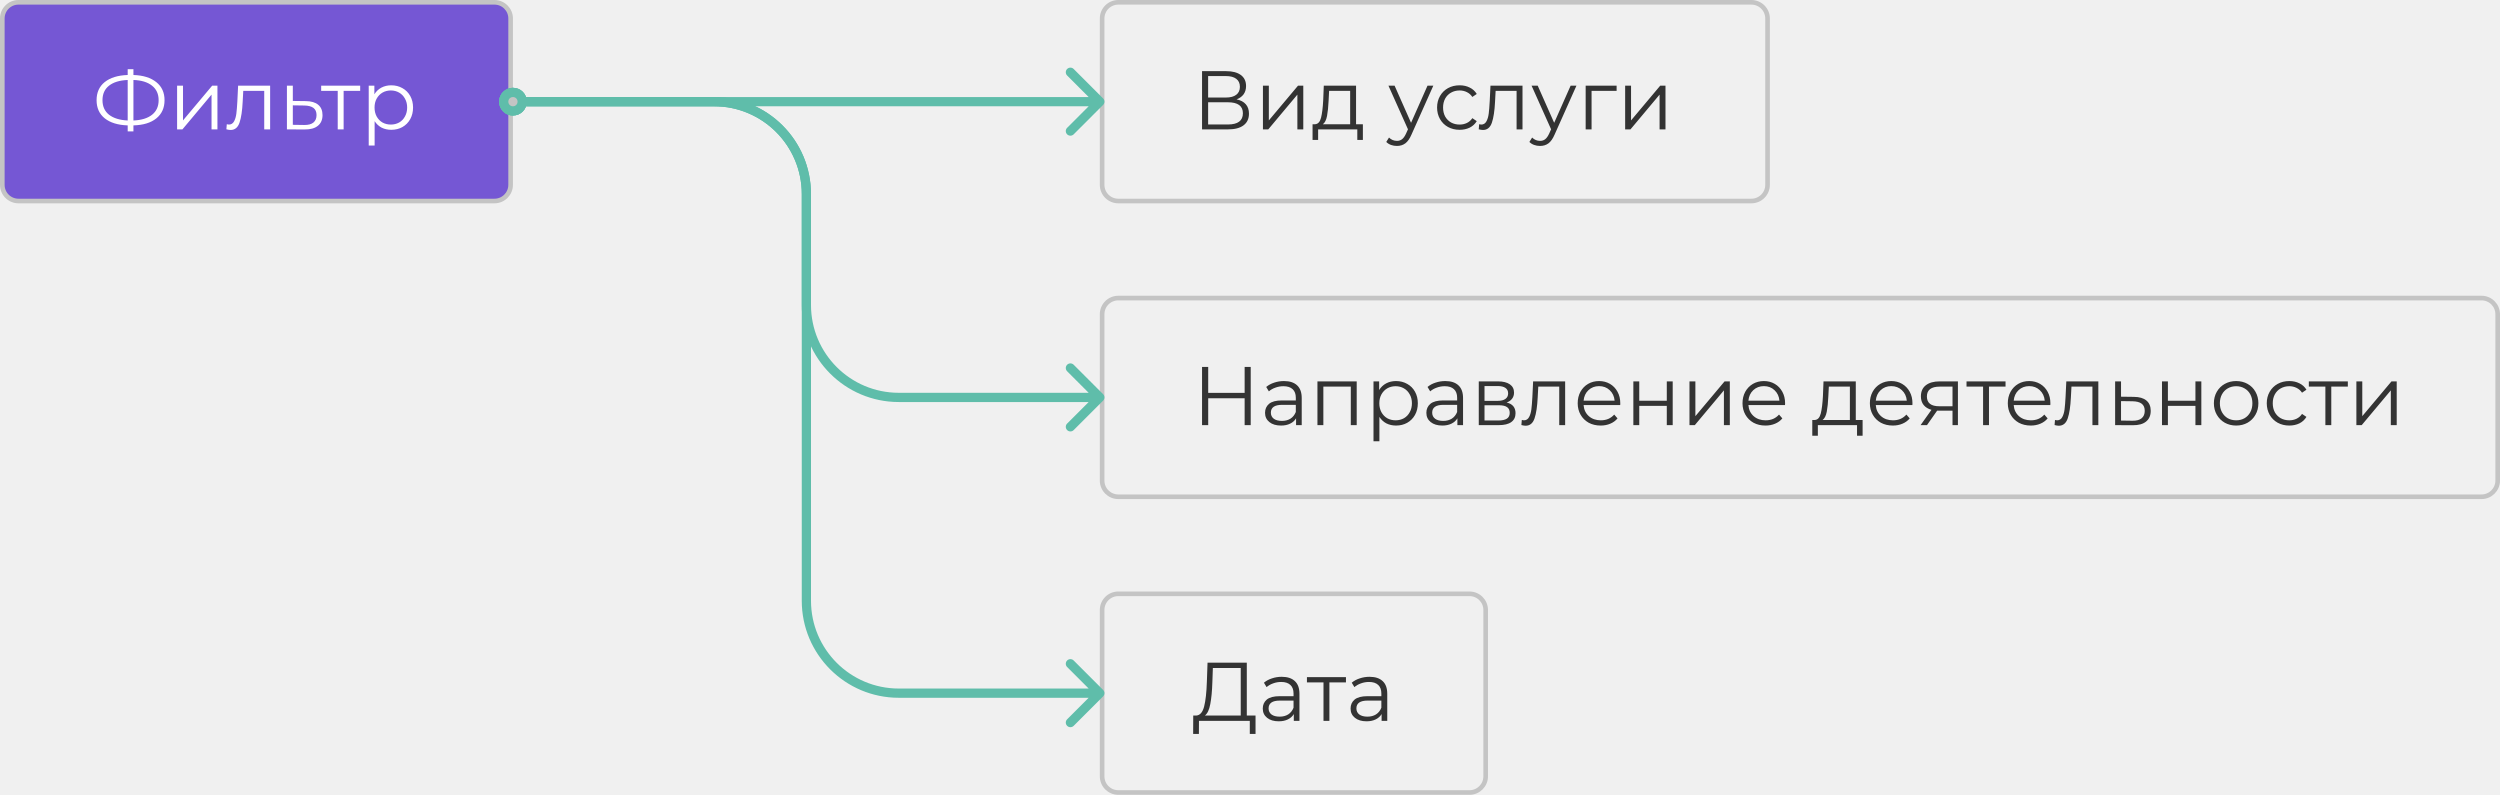
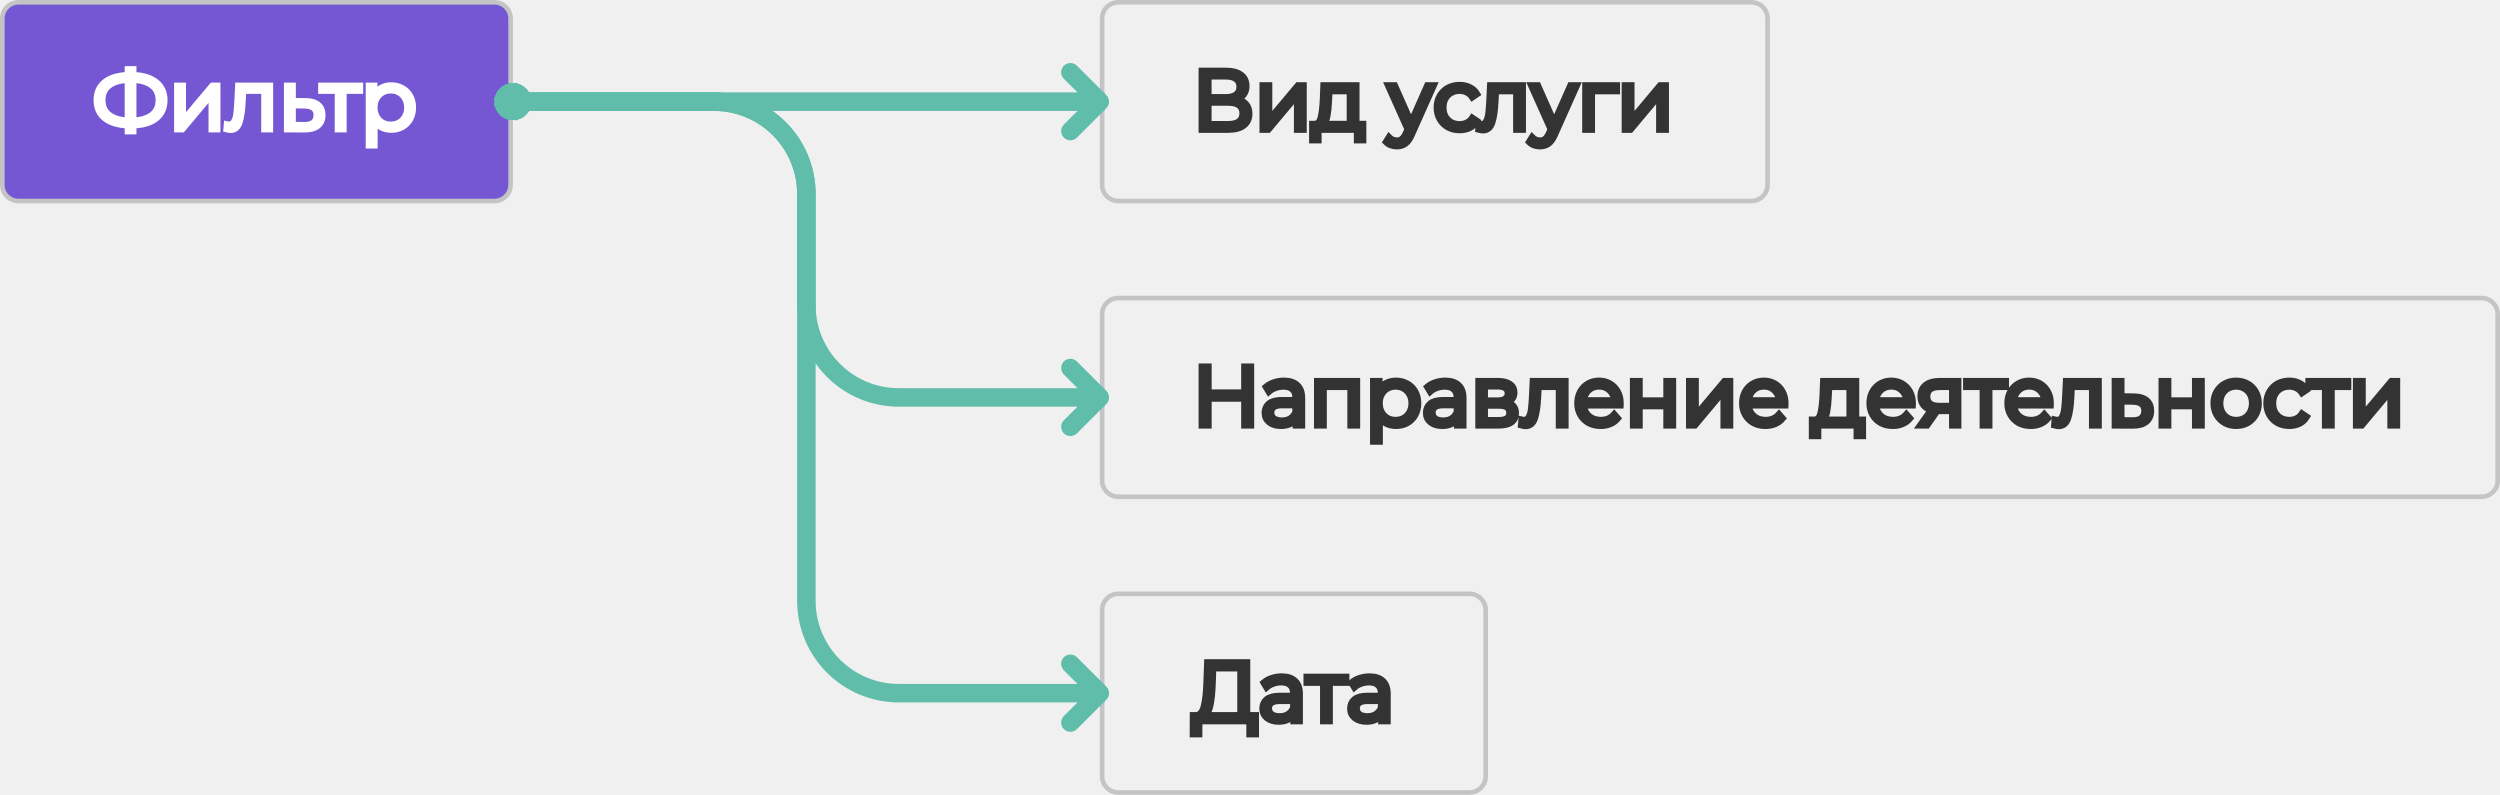
<svg xmlns="http://www.w3.org/2000/svg" width="541" height="172" viewBox="0 0 541 172" fill="none">
  <rect x="0.5" y="0.5" width="110" height="43" rx="3.5" fill="#7557D4" />
-   <path d="M35.606 21.682C35.606 23.35 35.012 24.664 33.824 25.624C32.648 26.572 30.998 27.076 28.874 27.136V28.432H27.632V27.136C25.508 27.064 23.852 26.554 22.664 25.606C21.488 24.658 20.9 23.35 20.9 21.682C20.9 20.014 21.488 18.706 22.664 17.758C23.852 16.81 25.508 16.3 27.632 16.228V14.968H28.874V16.228C30.986 16.3 32.636 16.816 33.824 17.776C35.012 18.724 35.606 20.026 35.606 21.682ZM28.874 26.074C30.614 26.002 31.958 25.588 32.906 24.832C33.854 24.076 34.328 23.026 34.328 21.682C34.328 20.338 33.848 19.288 32.888 18.532C31.94 17.776 30.602 17.368 28.874 17.308V26.074ZM22.178 21.682C22.178 23.026 22.652 24.076 23.6 24.832C24.56 25.576 25.904 25.99 27.632 26.074V17.308C25.88 17.38 24.53 17.794 23.582 18.55C22.646 19.294 22.178 20.338 22.178 21.682ZM38.324 18.532H39.602V26.056L45.92 18.532H47.054V28H45.776V20.476L39.476 28H38.324V18.532ZM58.456 18.532V28H57.178V19.666H52.642L52.516 22.006C52.42 23.974 52.192 25.486 51.832 26.542C51.472 27.598 50.83 28.126 49.906 28.126C49.654 28.126 49.348 28.078 48.988 27.982L49.078 26.884C49.294 26.932 49.444 26.956 49.528 26.956C50.02 26.956 50.392 26.728 50.644 26.272C50.896 25.816 51.064 25.252 51.148 24.58C51.232 23.908 51.304 23.02 51.364 21.916L51.526 18.532H58.456ZM66.157 21.88C67.346 21.892 68.246 22.156 68.858 22.672C69.481 23.188 69.793 23.932 69.793 24.904C69.793 25.912 69.457 26.686 68.785 27.226C68.126 27.766 67.165 28.03 65.906 28.018L62.09 28V18.532H63.367V21.844L66.157 21.88ZM65.834 27.046C66.71 27.058 67.37 26.884 67.814 26.524C68.269 26.152 68.498 25.612 68.498 24.904C68.498 24.208 68.275 23.692 67.832 23.356C67.388 23.02 66.722 22.846 65.834 22.834L63.367 22.798V27.01L65.834 27.046ZM77.943 19.666H74.361V28H73.083V19.666H69.501V18.532H77.943V19.666ZM84.669 18.46C85.557 18.46 86.361 18.664 87.081 19.072C87.801 19.468 88.365 20.032 88.773 20.764C89.181 21.496 89.385 22.33 89.385 23.266C89.385 24.214 89.181 25.054 88.773 25.786C88.365 26.518 87.801 27.088 87.081 27.496C86.373 27.892 85.569 28.09 84.669 28.09C83.901 28.09 83.205 27.934 82.581 27.622C81.969 27.298 81.465 26.83 81.069 26.218V31.492H79.791V18.532H81.015V20.404C81.399 19.78 81.903 19.3 82.527 18.964C83.163 18.628 83.877 18.46 84.669 18.46ZM84.579 26.956C85.239 26.956 85.839 26.806 86.379 26.506C86.919 26.194 87.339 25.756 87.639 25.192C87.951 24.628 88.107 23.986 88.107 23.266C88.107 22.546 87.951 21.91 87.639 21.358C87.339 20.794 86.919 20.356 86.379 20.044C85.839 19.732 85.239 19.576 84.579 19.576C83.907 19.576 83.301 19.732 82.761 20.044C82.233 20.356 81.813 20.794 81.501 21.358C81.201 21.91 81.051 22.546 81.051 23.266C81.051 23.986 81.201 24.628 81.501 25.192C81.813 25.756 82.233 26.194 82.761 26.506C83.301 26.806 83.907 26.956 84.579 26.956Z" fill="white" />
+   <g style="fill:none; stroke: #FFFFFF; stroke-width: 1.3px ">
+     <path d="M35.606 21.682C35.606 23.35 35.012 24.664 33.824 25.624C32.648 26.572 30.998 27.076 28.874 27.136V28.432H27.632V27.136C25.508 27.064 23.852 26.554 22.664 25.606C21.488 24.658 20.9 23.35 20.9 21.682C20.9 20.014 21.488 18.706 22.664 17.758C23.852 16.81 25.508 16.3 27.632 16.228V14.968H28.874V16.228C30.986 16.3 32.636 16.816 33.824 17.776C35.012 18.724 35.606 20.026 35.606 21.682ZM28.874 26.074C30.614 26.002 31.958 25.588 32.906 24.832C33.854 24.076 34.328 23.026 34.328 21.682C34.328 20.338 33.848 19.288 32.888 18.532C31.94 17.776 30.602 17.368 28.874 17.308V26.074ZM22.178 21.682C22.178 23.026 22.652 24.076 23.6 24.832C24.56 25.576 25.904 25.99 27.632 26.074V17.308C25.88 17.38 24.53 17.794 23.582 18.55C22.646 19.294 22.178 20.338 22.178 21.682ZM38.324 18.532H39.602V26.056L45.92 18.532H47.054V28H45.776V20.476L39.476 28H38.324V18.532ZM58.456 18.532V28H57.178V19.666H52.642L52.516 22.006C52.42 23.974 52.192 25.486 51.832 26.542C51.472 27.598 50.83 28.126 49.906 28.126C49.654 28.126 49.348 28.078 48.988 27.982L49.078 26.884C49.294 26.932 49.444 26.956 49.528 26.956C50.02 26.956 50.392 26.728 50.644 26.272C50.896 25.816 51.064 25.252 51.148 24.58C51.232 23.908 51.304 23.02 51.364 21.916L51.526 18.532H58.456ZM66.157 21.88C67.346 21.892 68.246 22.156 68.858 22.672C69.481 23.188 69.793 23.932 69.793 24.904C69.793 25.912 69.457 26.686 68.785 27.226C68.126 27.766 67.165 28.03 65.906 28.018L62.09 28V18.532H63.367V21.844L66.157 21.88ZM65.834 27.046C66.71 27.058 67.37 26.884 67.814 26.524C68.269 26.152 68.498 25.612 68.498 24.904C68.498 24.208 68.275 23.692 67.832 23.356C67.388 23.02 66.722 22.846 65.834 22.834L63.367 22.798V27.01L65.834 27.046ZM77.943 19.666H74.361V28H73.083V19.666H69.501V18.532H77.943V19.666ZM84.669 18.46C85.557 18.46 86.361 18.664 87.081 19.072C87.801 19.468 88.365 20.032 88.773 20.764C89.181 21.496 89.385 22.33 89.385 23.266C89.385 24.214 89.181 25.054 88.773 25.786C88.365 26.518 87.801 27.088 87.081 27.496C86.373 27.892 85.569 28.09 84.669 28.09C83.901 28.09 83.205 27.934 82.581 27.622C81.969 27.298 81.465 26.83 81.069 26.218V31.492H79.791V18.532H81.015V20.404C81.399 19.78 81.903 19.3 82.527 18.964C83.163 18.628 83.877 18.46 84.669 18.46ZM84.579 26.956C85.239 26.956 85.839 26.806 86.379 26.506C86.919 26.194 87.339 25.756 87.639 25.192C87.951 24.628 88.107 23.986 88.107 23.266C88.107 22.546 87.951 21.91 87.639 21.358C87.339 20.794 86.919 20.356 86.379 20.044C85.839 19.732 85.239 19.576 84.579 19.576C83.907 19.576 83.301 19.732 82.761 20.044C82.233 20.356 81.813 20.794 81.501 21.358C81.201 21.91 81.051 22.546 81.051 23.266C81.051 23.986 81.201 24.628 81.501 25.192C81.813 25.756 82.233 26.194 82.761 26.506C83.301 26.806 83.907 26.956 84.579 26.956Z" />
+   </g>
  <rect x="0.5" y="0.5" width="110" height="43" rx="3.5" stroke="#C4C4C4" />
-   <path d="M267.594 21.502C268.47 21.682 269.136 22.036 269.592 22.564C270.048 23.08 270.276 23.758 270.276 24.598C270.276 25.69 269.886 26.53 269.106 27.118C268.338 27.706 267.204 28 265.704 28H260.124V15.4H265.362C266.706 15.4 267.756 15.676 268.512 16.228C269.268 16.78 269.646 17.578 269.646 18.622C269.646 19.33 269.466 19.93 269.106 20.422C268.746 20.902 268.242 21.262 267.594 21.502ZM261.438 21.106H265.29C266.262 21.106 267.006 20.908 267.522 20.512C268.05 20.116 268.314 19.54 268.314 18.784C268.314 18.028 268.05 17.452 267.522 17.056C267.006 16.66 266.262 16.462 265.29 16.462H261.438V21.106ZM265.704 26.938C267.876 26.938 268.962 26.128 268.962 24.508C268.962 22.924 267.876 22.132 265.704 22.132H261.438V26.938H265.704ZM273.3 18.532H274.578V26.056L280.896 18.532H282.03V28H280.752V20.476L274.452 28H273.3V18.532ZM294.927 26.884V30.286H293.721V28H285.243V30.286H284.037V26.884H284.577C285.213 26.848 285.645 26.38 285.873 25.48C286.101 24.58 286.257 23.32 286.341 21.7L286.467 18.532H293.451V26.884H294.927ZM287.511 21.772C287.451 23.116 287.337 24.226 287.169 25.102C287.001 25.966 286.701 26.56 286.269 26.884H292.173V19.666H287.619L287.511 21.772ZM310.175 18.532L305.441 29.134C305.057 30.022 304.613 30.652 304.109 31.024C303.605 31.396 302.999 31.582 302.291 31.582C301.835 31.582 301.409 31.51 301.013 31.366C300.617 31.222 300.275 31.006 299.987 30.718L300.581 29.764C301.061 30.244 301.637 30.484 302.309 30.484C302.741 30.484 303.107 30.364 303.407 30.124C303.719 29.884 304.007 29.476 304.271 28.9L304.685 27.982L300.455 18.532H301.787L305.351 26.578L308.915 18.532H310.175ZM315.862 28.09C314.926 28.09 314.086 27.886 313.342 27.478C312.61 27.07 312.034 26.5 311.614 25.768C311.194 25.024 310.984 24.19 310.984 23.266C310.984 22.342 311.194 21.514 311.614 20.782C312.034 20.05 312.61 19.48 313.342 19.072C314.086 18.664 314.926 18.46 315.862 18.46C316.678 18.46 317.404 18.622 318.04 18.946C318.688 19.258 319.198 19.72 319.57 20.332L318.616 20.98C318.304 20.512 317.908 20.164 317.428 19.936C316.948 19.696 316.426 19.576 315.862 19.576C315.178 19.576 314.56 19.732 314.008 20.044C313.468 20.344 313.042 20.776 312.73 21.34C312.43 21.904 312.28 22.546 312.28 23.266C312.28 23.998 312.43 24.646 312.73 25.21C313.042 25.762 313.468 26.194 314.008 26.506C314.56 26.806 315.178 26.956 315.862 26.956C316.426 26.956 316.948 26.842 317.428 26.614C317.908 26.386 318.304 26.038 318.616 25.57L319.57 26.218C319.198 26.83 318.688 27.298 318.04 27.622C317.392 27.934 316.666 28.09 315.862 28.09ZM329.468 18.532V28H328.19V19.666H323.654L323.528 22.006C323.432 23.974 323.204 25.486 322.844 26.542C322.484 27.598 321.842 28.126 320.918 28.126C320.666 28.126 320.36 28.078 320 27.982L320.09 26.884C320.306 26.932 320.456 26.956 320.54 26.956C321.032 26.956 321.404 26.728 321.656 26.272C321.908 25.816 322.076 25.252 322.16 24.58C322.244 23.908 322.316 23.02 322.376 21.916L322.538 18.532H329.468ZM341.147 18.532L336.413 29.134C336.029 30.022 335.585 30.652 335.081 31.024C334.577 31.396 333.971 31.582 333.263 31.582C332.807 31.582 332.381 31.51 331.985 31.366C331.589 31.222 331.247 31.006 330.959 30.718L331.553 29.764C332.033 30.244 332.609 30.484 333.281 30.484C333.713 30.484 334.079 30.364 334.379 30.124C334.691 29.884 334.979 29.476 335.243 28.9L335.657 27.982L331.427 18.532H332.759L336.323 26.578L339.887 18.532H341.147ZM349.834 19.666H344.416V28H343.138V18.532H349.834V19.666ZM351.681 18.532H352.959V26.056L359.277 18.532H360.411V28H359.133V20.476L352.833 28H351.681V18.532Z" fill="#333333" />
+   <g style="fill:none; stroke: #333333; stroke-width: 1.5px ">
+     <path d="M267.594 21.502C268.47 21.682 269.136 22.036 269.592 22.564C270.048 23.08 270.276 23.758 270.276 24.598C270.276 25.69 269.886 26.53 269.106 27.118C268.338 27.706 267.204 28 265.704 28H260.124V15.4H265.362C266.706 15.4 267.756 15.676 268.512 16.228C269.268 16.78 269.646 17.578 269.646 18.622C269.646 19.33 269.466 19.93 269.106 20.422C268.746 20.902 268.242 21.262 267.594 21.502ZM261.438 21.106H265.29C266.262 21.106 267.006 20.908 267.522 20.512C268.05 20.116 268.314 19.54 268.314 18.784C268.314 18.028 268.05 17.452 267.522 17.056C267.006 16.66 266.262 16.462 265.29 16.462H261.438V21.106ZM265.704 26.938C267.876 26.938 268.962 26.128 268.962 24.508C268.962 22.924 267.876 22.132 265.704 22.132H261.438V26.938H265.704ZM273.3 18.532H274.578V26.056L280.896 18.532H282.03V28H280.752V20.476L274.452 28H273.3V18.532ZM294.927 26.884V30.286H293.721V28H285.243V30.286H284.037V26.884H284.577C285.213 26.848 285.645 26.38 285.873 25.48C286.101 24.58 286.257 23.32 286.341 21.7L286.467 18.532H293.451V26.884H294.927ZM287.511 21.772C287.451 23.116 287.337 24.226 287.169 25.102C287.001 25.966 286.701 26.56 286.269 26.884H292.173V19.666H287.619L287.511 21.772ZM310.175 18.532L305.441 29.134C305.057 30.022 304.613 30.652 304.109 31.024C303.605 31.396 302.999 31.582 302.291 31.582C301.835 31.582 301.409 31.51 301.013 31.366C300.617 31.222 300.275 31.006 299.987 30.718L300.581 29.764C301.061 30.244 301.637 30.484 302.309 30.484C302.741 30.484 303.107 30.364 303.407 30.124C303.719 29.884 304.007 29.476 304.271 28.9L304.685 27.982L300.455 18.532H301.787L305.351 26.578L308.915 18.532H310.175ZM315.862 28.09C314.926 28.09 314.086 27.886 313.342 27.478C312.61 27.07 312.034 26.5 311.614 25.768C311.194 25.024 310.984 24.19 310.984 23.266C310.984 22.342 311.194 21.514 311.614 20.782C312.034 20.05 312.61 19.48 313.342 19.072C314.086 18.664 314.926 18.46 315.862 18.46C316.678 18.46 317.404 18.622 318.04 18.946C318.688 19.258 319.198 19.72 319.57 20.332L318.616 20.98C318.304 20.512 317.908 20.164 317.428 19.936C316.948 19.696 316.426 19.576 315.862 19.576C315.178 19.576 314.56 19.732 314.008 20.044C313.468 20.344 313.042 20.776 312.73 21.34C312.43 21.904 312.28 22.546 312.28 23.266C312.28 23.998 312.43 24.646 312.73 25.21C313.042 25.762 313.468 26.194 314.008 26.506C314.56 26.806 315.178 26.956 315.862 26.956C316.426 26.956 316.948 26.842 317.428 26.614C317.908 26.386 318.304 26.038 318.616 25.57L319.57 26.218C319.198 26.83 318.688 27.298 318.04 27.622C317.392 27.934 316.666 28.09 315.862 28.09ZM329.468 18.532V28H328.19V19.666H323.654L323.528 22.006C323.432 23.974 323.204 25.486 322.844 26.542C322.484 27.598 321.842 28.126 320.918 28.126C320.666 28.126 320.36 28.078 320 27.982L320.09 26.884C320.306 26.932 320.456 26.956 320.54 26.956C321.032 26.956 321.404 26.728 321.656 26.272C321.908 25.816 322.076 25.252 322.16 24.58C322.244 23.908 322.316 23.02 322.376 21.916L322.538 18.532H329.468ZM341.147 18.532L336.413 29.134C336.029 30.022 335.585 30.652 335.081 31.024C334.577 31.396 333.971 31.582 333.263 31.582C332.807 31.582 332.381 31.51 331.985 31.366C331.589 31.222 331.247 31.006 330.959 30.718L331.553 29.764C332.033 30.244 332.609 30.484 333.281 30.484C333.713 30.484 334.079 30.364 334.379 30.124C334.691 29.884 334.979 29.476 335.243 28.9L335.657 27.982L331.427 18.532H332.759L336.323 26.578L339.887 18.532H341.147ZM349.834 19.666H344.416V28H343.138V18.532H349.834V19.666ZM351.681 18.532H352.959V26.056L359.277 18.532H360.411V28H359.133V20.476L352.833 28H351.681V18.532Z" />
+   </g>
  <rect x="238.5" y="0.5" width="144" height="43" rx="3.5" stroke="#C4C4C4" />
-   <path d="M270.654 79.4V92H269.34V86.186H261.456V92H260.124V79.4H261.456V85.016H269.34V79.4H270.654ZM277.859 82.46C279.095 82.46 280.043 82.772 280.703 83.396C281.363 84.008 281.693 84.92 281.693 86.132V92H280.469V90.524C280.181 91.016 279.755 91.4 279.191 91.676C278.639 91.952 277.979 92.09 277.211 92.09C276.155 92.09 275.315 91.838 274.691 91.334C274.067 90.83 273.755 90.164 273.755 89.336C273.755 88.532 274.043 87.884 274.619 87.392C275.207 86.9 276.137 86.654 277.409 86.654H280.415V86.078C280.415 85.262 280.187 84.644 279.731 84.224C279.275 83.792 278.609 83.576 277.733 83.576C277.133 83.576 276.557 83.678 276.005 83.882C275.453 84.074 274.979 84.344 274.583 84.692L274.007 83.738C274.487 83.33 275.063 83.018 275.735 82.802C276.407 82.574 277.115 82.46 277.859 82.46ZM277.409 91.082C278.129 91.082 278.747 90.92 279.263 90.596C279.779 90.26 280.163 89.78 280.415 89.156V87.608H277.445C275.825 87.608 275.015 88.172 275.015 89.3C275.015 89.852 275.225 90.29 275.645 90.614C276.065 90.926 276.653 91.082 277.409 91.082ZM293.591 82.532V92H292.313V83.666H286.373V92H285.095V82.532H293.591ZM302.102 82.46C302.99 82.46 303.794 82.664 304.514 83.072C305.234 83.468 305.798 84.032 306.206 84.764C306.614 85.496 306.818 86.33 306.818 87.266C306.818 88.214 306.614 89.054 306.206 89.786C305.798 90.518 305.234 91.088 304.514 91.496C303.806 91.892 303.002 92.09 302.102 92.09C301.334 92.09 300.638 91.934 300.014 91.622C299.402 91.298 298.898 90.83 298.502 90.218V95.492H297.224V82.532H298.448V84.404C298.832 83.78 299.336 83.3 299.96 82.964C300.596 82.628 301.31 82.46 302.102 82.46ZM302.012 90.956C302.672 90.956 303.272 90.806 303.812 90.506C304.352 90.194 304.772 89.756 305.072 89.192C305.384 88.628 305.54 87.986 305.54 87.266C305.54 86.546 305.384 85.91 305.072 85.358C304.772 84.794 304.352 84.356 303.812 84.044C303.272 83.732 302.672 83.576 302.012 83.576C301.34 83.576 300.734 83.732 300.194 84.044C299.666 84.356 299.246 84.794 298.934 85.358C298.634 85.91 298.484 86.546 298.484 87.266C298.484 87.986 298.634 88.628 298.934 89.192C299.246 89.756 299.666 90.194 300.194 90.506C300.734 90.806 301.34 90.956 302.012 90.956ZM312.769 82.46C314.005 82.46 314.953 82.772 315.613 83.396C316.273 84.008 316.603 84.92 316.603 86.132V92H315.379V90.524C315.091 91.016 314.665 91.4 314.101 91.676C313.549 91.952 312.889 92.09 312.121 92.09C311.065 92.09 310.225 91.838 309.601 91.334C308.977 90.83 308.665 90.164 308.665 89.336C308.665 88.532 308.953 87.884 309.529 87.392C310.117 86.9 311.047 86.654 312.319 86.654H315.325V86.078C315.325 85.262 315.097 84.644 314.641 84.224C314.185 83.792 313.519 83.576 312.643 83.576C312.043 83.576 311.467 83.678 310.915 83.882C310.363 84.074 309.889 84.344 309.493 84.692L308.917 83.738C309.397 83.33 309.973 83.018 310.645 82.802C311.317 82.574 312.025 82.46 312.769 82.46ZM312.319 91.082C313.039 91.082 313.657 90.92 314.173 90.596C314.689 90.26 315.073 89.78 315.325 89.156V87.608H312.355C310.735 87.608 309.925 88.172 309.925 89.3C309.925 89.852 310.135 90.29 310.555 90.614C310.975 90.926 311.563 91.082 312.319 91.082ZM326.036 87.104C327.32 87.404 327.962 88.178 327.962 89.426C327.962 90.254 327.656 90.89 327.044 91.334C326.432 91.778 325.52 92 324.308 92H320.006V82.532H324.182C325.262 82.532 326.108 82.742 326.72 83.162C327.332 83.582 327.638 84.182 327.638 84.962C327.638 85.478 327.494 85.922 327.206 86.294C326.93 86.654 326.54 86.924 326.036 87.104ZM321.248 86.744H324.092C324.824 86.744 325.382 86.606 325.766 86.33C326.162 86.054 326.36 85.652 326.36 85.124C326.36 84.596 326.162 84.2 325.766 83.936C325.382 83.672 324.824 83.54 324.092 83.54H321.248V86.744ZM324.254 90.992C325.07 90.992 325.682 90.86 326.09 90.596C326.498 90.332 326.702 89.918 326.702 89.354C326.702 88.79 326.516 88.376 326.144 88.112C325.772 87.836 325.184 87.698 324.38 87.698H321.248V90.992H324.254ZM338.697 82.532V92H337.419V83.666H332.883L332.757 86.006C332.661 87.974 332.433 89.486 332.073 90.542C331.713 91.598 331.071 92.126 330.147 92.126C329.895 92.126 329.589 92.078 329.229 91.982L329.319 90.884C329.535 90.932 329.685 90.956 329.769 90.956C330.261 90.956 330.633 90.728 330.885 90.272C331.137 89.816 331.305 89.252 331.389 88.58C331.473 87.908 331.545 87.02 331.605 85.916L331.767 82.532H338.697ZM350.61 87.662H342.69C342.762 88.646 343.14 89.444 343.824 90.056C344.508 90.656 345.372 90.956 346.416 90.956C347.004 90.956 347.544 90.854 348.036 90.65C348.528 90.434 348.954 90.122 349.314 89.714L350.034 90.542C349.614 91.046 349.086 91.43 348.45 91.694C347.826 91.958 347.136 92.09 346.38 92.09C345.408 92.09 344.544 91.886 343.788 91.478C343.044 91.058 342.462 90.482 342.042 89.75C341.622 89.018 341.412 88.19 341.412 87.266C341.412 86.342 341.61 85.514 342.006 84.782C342.414 84.05 342.966 83.48 343.662 83.072C344.37 82.664 345.162 82.46 346.038 82.46C346.914 82.46 347.7 82.664 348.396 83.072C349.092 83.48 349.638 84.05 350.034 84.782C350.43 85.502 350.628 86.33 350.628 87.266L350.61 87.662ZM346.038 83.558C345.126 83.558 344.358 83.852 343.734 84.44C343.122 85.016 342.774 85.772 342.69 86.708H349.404C349.32 85.772 348.966 85.016 348.342 84.44C347.73 83.852 346.962 83.558 346.038 83.558ZM353.457 82.532H354.735V86.726H360.693V82.532H361.971V92H360.693V87.824H354.735V92H353.457V82.532ZM365.603 82.532H366.881V90.056L373.199 82.532H374.333V92H373.055V84.476L366.755 92H365.603V82.532ZM386.276 87.662H378.356C378.428 88.646 378.806 89.444 379.49 90.056C380.174 90.656 381.038 90.956 382.082 90.956C382.67 90.956 383.21 90.854 383.702 90.65C384.194 90.434 384.62 90.122 384.98 89.714L385.7 90.542C385.28 91.046 384.752 91.43 384.116 91.694C383.492 91.958 382.802 92.09 382.046 92.09C381.074 92.09 380.21 91.886 379.454 91.478C378.71 91.058 378.128 90.482 377.708 89.75C377.288 89.018 377.078 88.19 377.078 87.266C377.078 86.342 377.276 85.514 377.672 84.782C378.08 84.05 378.632 83.48 379.328 83.072C380.036 82.664 380.828 82.46 381.704 82.46C382.58 82.46 383.366 82.664 384.062 83.072C384.758 83.48 385.304 84.05 385.7 84.782C386.096 85.502 386.294 86.33 386.294 87.266L386.276 87.662ZM381.704 83.558C380.792 83.558 380.024 83.852 379.4 84.44C378.788 85.016 378.44 85.772 378.356 86.708H385.07C384.986 85.772 384.632 85.016 384.008 84.44C383.396 83.852 382.628 83.558 381.704 83.558ZM403.068 90.884V94.286H401.862V92H393.384V94.286H392.178V90.884H392.718C393.354 90.848 393.786 90.38 394.014 89.48C394.242 88.58 394.398 87.32 394.482 85.7L394.608 82.532H401.592V90.884H403.068ZM395.652 85.772C395.592 87.116 395.478 88.226 395.31 89.102C395.142 89.966 394.842 90.56 394.41 90.884H400.314V83.666H395.76L395.652 85.772ZM413.838 87.662H405.918C405.99 88.646 406.368 89.444 407.052 90.056C407.736 90.656 408.6 90.956 409.644 90.956C410.232 90.956 410.772 90.854 411.264 90.65C411.756 90.434 412.182 90.122 412.542 89.714L413.262 90.542C412.842 91.046 412.314 91.43 411.678 91.694C411.054 91.958 410.364 92.09 409.608 92.09C408.636 92.09 407.772 91.886 407.016 91.478C406.272 91.058 405.69 90.482 405.27 89.75C404.85 89.018 404.64 88.19 404.64 87.266C404.64 86.342 404.838 85.514 405.234 84.782C405.642 84.05 406.194 83.48 406.89 83.072C407.598 82.664 408.39 82.46 409.266 82.46C410.142 82.46 410.928 82.664 411.624 83.072C412.32 83.48 412.866 84.05 413.262 84.782C413.658 85.502 413.856 86.33 413.856 87.266L413.838 87.662ZM409.266 83.558C408.354 83.558 407.586 83.852 406.962 84.44C406.35 85.016 406.002 85.772 405.918 86.708H412.632C412.548 85.772 412.194 85.016 411.57 84.44C410.958 83.852 410.19 83.558 409.266 83.558ZM423.694 82.532V92H422.524V88.868H419.554H419.194L416.998 92H415.612L417.97 88.688C417.238 88.484 416.674 88.136 416.278 87.644C415.882 87.152 415.684 86.528 415.684 85.772C415.684 84.716 416.044 83.912 416.764 83.36C417.484 82.808 418.468 82.532 419.716 82.532H423.694ZM416.98 85.808C416.98 87.212 417.874 87.914 419.662 87.914H422.524V83.666H419.752C417.904 83.666 416.98 84.38 416.98 85.808ZM433.998 83.666H430.416V92H429.138V83.666H425.556V82.532H433.998V83.666ZM443.686 87.662H435.766C435.838 88.646 436.216 89.444 436.9 90.056C437.584 90.656 438.448 90.956 439.492 90.956C440.08 90.956 440.62 90.854 441.112 90.65C441.604 90.434 442.03 90.122 442.39 89.714L443.11 90.542C442.69 91.046 442.162 91.43 441.526 91.694C440.902 91.958 440.212 92.09 439.456 92.09C438.484 92.09 437.62 91.886 436.864 91.478C436.12 91.058 435.538 90.482 435.118 89.75C434.698 89.018 434.488 88.19 434.488 87.266C434.488 86.342 434.686 85.514 435.082 84.782C435.49 84.05 436.042 83.48 436.738 83.072C437.446 82.664 438.238 82.46 439.114 82.46C439.99 82.46 440.776 82.664 441.472 83.072C442.168 83.48 442.714 84.05 443.11 84.782C443.506 85.502 443.704 86.33 443.704 87.266L443.686 87.662ZM439.114 83.558C438.202 83.558 437.434 83.852 436.81 84.44C436.198 85.016 435.85 85.772 435.766 86.708H442.48C442.396 85.772 442.042 85.016 441.418 84.44C440.806 83.852 440.038 83.558 439.114 83.558ZM454.079 82.532V92H452.801V83.666H448.265L448.139 86.006C448.043 87.974 447.815 89.486 447.455 90.542C447.095 91.598 446.453 92.126 445.529 92.126C445.277 92.126 444.971 92.078 444.611 91.982L444.701 90.884C444.917 90.932 445.067 90.956 445.151 90.956C445.643 90.956 446.015 90.728 446.267 90.272C446.519 89.816 446.687 89.252 446.771 88.58C446.855 87.908 446.927 87.02 446.987 85.916L447.149 82.532H454.079ZM461.781 85.88C462.969 85.892 463.869 86.156 464.481 86.672C465.105 87.188 465.417 87.932 465.417 88.904C465.417 89.912 465.081 90.686 464.409 91.226C463.749 91.766 462.789 92.03 461.529 92.018L457.713 92V82.532H458.991V85.844L461.781 85.88ZM461.457 91.046C462.333 91.058 462.993 90.884 463.437 90.524C463.893 90.152 464.121 89.612 464.121 88.904C464.121 88.208 463.899 87.692 463.455 87.356C463.011 87.02 462.345 86.846 461.457 86.834L458.991 86.798V91.01L461.457 91.046ZM467.855 82.532H469.133V86.726H475.091V82.532H476.369V92H475.091V87.824H469.133V92H467.855V82.532ZM483.908 92.09C482.996 92.09 482.174 91.886 481.442 91.478C480.71 91.058 480.134 90.482 479.714 89.75C479.294 89.018 479.084 88.19 479.084 87.266C479.084 86.342 479.294 85.514 479.714 84.782C480.134 84.05 480.71 83.48 481.442 83.072C482.174 82.664 482.996 82.46 483.908 82.46C484.82 82.46 485.642 82.664 486.374 83.072C487.106 83.48 487.676 84.05 488.084 84.782C488.504 85.514 488.714 86.342 488.714 87.266C488.714 88.19 488.504 89.018 488.084 89.75C487.676 90.482 487.106 91.058 486.374 91.478C485.642 91.886 484.82 92.09 483.908 92.09ZM483.908 90.956C484.58 90.956 485.18 90.806 485.708 90.506C486.248 90.194 486.668 89.756 486.968 89.192C487.268 88.628 487.418 87.986 487.418 87.266C487.418 86.546 487.268 85.904 486.968 85.34C486.668 84.776 486.248 84.344 485.708 84.044C485.18 83.732 484.58 83.576 483.908 83.576C483.236 83.576 482.63 83.732 482.09 84.044C481.562 84.344 481.142 84.776 480.83 85.34C480.53 85.904 480.38 86.546 480.38 87.266C480.38 87.986 480.53 88.628 480.83 89.192C481.142 89.756 481.562 90.194 482.09 90.506C482.63 90.806 483.236 90.956 483.908 90.956ZM495.405 92.09C494.469 92.09 493.629 91.886 492.885 91.478C492.153 91.07 491.577 90.5 491.157 89.768C490.737 89.024 490.527 88.19 490.527 87.266C490.527 86.342 490.737 85.514 491.157 84.782C491.577 84.05 492.153 83.48 492.885 83.072C493.629 82.664 494.469 82.46 495.405 82.46C496.221 82.46 496.947 82.622 497.583 82.946C498.231 83.258 498.741 83.72 499.113 84.332L498.159 84.98C497.847 84.512 497.451 84.164 496.971 83.936C496.491 83.696 495.969 83.576 495.405 83.576C494.721 83.576 494.103 83.732 493.551 84.044C493.011 84.344 492.585 84.776 492.273 85.34C491.973 85.904 491.823 86.546 491.823 87.266C491.823 87.998 491.973 88.646 492.273 89.21C492.585 89.762 493.011 90.194 493.551 90.506C494.103 90.806 494.721 90.956 495.405 90.956C495.969 90.956 496.491 90.842 496.971 90.614C497.451 90.386 497.847 90.038 498.159 89.57L499.113 90.218C498.741 90.83 498.231 91.298 497.583 91.622C496.935 91.934 496.209 92.09 495.405 92.09ZM508.072 83.666H504.49V92H503.212V83.666H499.63V82.532H508.072V83.666ZM509.92 82.532H511.198V90.056L517.516 82.532H518.65V92H517.372V84.476L511.072 92H509.92V82.532Z" fill="#333333" />
+   <g style="fill:none; stroke: #333333; stroke-width: 1.5px ">
+     <path d="M270.654 79.4V92H269.34V86.186H261.456V92H260.124V79.4H261.456V85.016H269.34V79.4H270.654ZM277.859 82.46C279.095 82.46 280.043 82.772 280.703 83.396C281.363 84.008 281.693 84.92 281.693 86.132V92H280.469V90.524C280.181 91.016 279.755 91.4 279.191 91.676C278.639 91.952 277.979 92.09 277.211 92.09C276.155 92.09 275.315 91.838 274.691 91.334C274.067 90.83 273.755 90.164 273.755 89.336C273.755 88.532 274.043 87.884 274.619 87.392C275.207 86.9 276.137 86.654 277.409 86.654H280.415V86.078C280.415 85.262 280.187 84.644 279.731 84.224C279.275 83.792 278.609 83.576 277.733 83.576C277.133 83.576 276.557 83.678 276.005 83.882C275.453 84.074 274.979 84.344 274.583 84.692L274.007 83.738C274.487 83.33 275.063 83.018 275.735 82.802C276.407 82.574 277.115 82.46 277.859 82.46ZM277.409 91.082C278.129 91.082 278.747 90.92 279.263 90.596C279.779 90.26 280.163 89.78 280.415 89.156V87.608H277.445C275.825 87.608 275.015 88.172 275.015 89.3C275.015 89.852 275.225 90.29 275.645 90.614C276.065 90.926 276.653 91.082 277.409 91.082ZM293.591 82.532V92H292.313V83.666H286.373V92H285.095V82.532H293.591ZM302.102 82.46C302.99 82.46 303.794 82.664 304.514 83.072C305.234 83.468 305.798 84.032 306.206 84.764C306.614 85.496 306.818 86.33 306.818 87.266C306.818 88.214 306.614 89.054 306.206 89.786C305.798 90.518 305.234 91.088 304.514 91.496C303.806 91.892 303.002 92.09 302.102 92.09C301.334 92.09 300.638 91.934 300.014 91.622C299.402 91.298 298.898 90.83 298.502 90.218V95.492H297.224V82.532H298.448V84.404C298.832 83.78 299.336 83.3 299.96 82.964C300.596 82.628 301.31 82.46 302.102 82.46ZM302.012 90.956C302.672 90.956 303.272 90.806 303.812 90.506C304.352 90.194 304.772 89.756 305.072 89.192C305.384 88.628 305.54 87.986 305.54 87.266C305.54 86.546 305.384 85.91 305.072 85.358C304.772 84.794 304.352 84.356 303.812 84.044C303.272 83.732 302.672 83.576 302.012 83.576C301.34 83.576 300.734 83.732 300.194 84.044C299.666 84.356 299.246 84.794 298.934 85.358C298.634 85.91 298.484 86.546 298.484 87.266C298.484 87.986 298.634 88.628 298.934 89.192C299.246 89.756 299.666 90.194 300.194 90.506C300.734 90.806 301.34 90.956 302.012 90.956ZM312.769 82.46C314.005 82.46 314.953 82.772 315.613 83.396C316.273 84.008 316.603 84.92 316.603 86.132V92H315.379V90.524C315.091 91.016 314.665 91.4 314.101 91.676C313.549 91.952 312.889 92.09 312.121 92.09C311.065 92.09 310.225 91.838 309.601 91.334C308.977 90.83 308.665 90.164 308.665 89.336C308.665 88.532 308.953 87.884 309.529 87.392C310.117 86.9 311.047 86.654 312.319 86.654H315.325V86.078C315.325 85.262 315.097 84.644 314.641 84.224C314.185 83.792 313.519 83.576 312.643 83.576C312.043 83.576 311.467 83.678 310.915 83.882C310.363 84.074 309.889 84.344 309.493 84.692L308.917 83.738C309.397 83.33 309.973 83.018 310.645 82.802C311.317 82.574 312.025 82.46 312.769 82.46ZM312.319 91.082C313.039 91.082 313.657 90.92 314.173 90.596C314.689 90.26 315.073 89.78 315.325 89.156V87.608H312.355C310.735 87.608 309.925 88.172 309.925 89.3C309.925 89.852 310.135 90.29 310.555 90.614C310.975 90.926 311.563 91.082 312.319 91.082ZM326.036 87.104C327.32 87.404 327.962 88.178 327.962 89.426C327.962 90.254 327.656 90.89 327.044 91.334C326.432 91.778 325.52 92 324.308 92H320.006V82.532H324.182C325.262 82.532 326.108 82.742 326.72 83.162C327.332 83.582 327.638 84.182 327.638 84.962C327.638 85.478 327.494 85.922 327.206 86.294C326.93 86.654 326.54 86.924 326.036 87.104ZM321.248 86.744H324.092C324.824 86.744 325.382 86.606 325.766 86.33C326.162 86.054 326.36 85.652 326.36 85.124C326.36 84.596 326.162 84.2 325.766 83.936C325.382 83.672 324.824 83.54 324.092 83.54H321.248V86.744ZM324.254 90.992C325.07 90.992 325.682 90.86 326.09 90.596C326.498 90.332 326.702 89.918 326.702 89.354C326.702 88.79 326.516 88.376 326.144 88.112C325.772 87.836 325.184 87.698 324.38 87.698H321.248V90.992H324.254ZM338.697 82.532V92H337.419V83.666H332.883L332.757 86.006C332.661 87.974 332.433 89.486 332.073 90.542C331.713 91.598 331.071 92.126 330.147 92.126C329.895 92.126 329.589 92.078 329.229 91.982L329.319 90.884C329.535 90.932 329.685 90.956 329.769 90.956C330.261 90.956 330.633 90.728 330.885 90.272C331.137 89.816 331.305 89.252 331.389 88.58C331.473 87.908 331.545 87.02 331.605 85.916L331.767 82.532H338.697ZM350.61 87.662H342.69C342.762 88.646 343.14 89.444 343.824 90.056C344.508 90.656 345.372 90.956 346.416 90.956C347.004 90.956 347.544 90.854 348.036 90.65C348.528 90.434 348.954 90.122 349.314 89.714L350.034 90.542C349.614 91.046 349.086 91.43 348.45 91.694C347.826 91.958 347.136 92.09 346.38 92.09C345.408 92.09 344.544 91.886 343.788 91.478C343.044 91.058 342.462 90.482 342.042 89.75C341.622 89.018 341.412 88.19 341.412 87.266C341.412 86.342 341.61 85.514 342.006 84.782C342.414 84.05 342.966 83.48 343.662 83.072C344.37 82.664 345.162 82.46 346.038 82.46C346.914 82.46 347.7 82.664 348.396 83.072C349.092 83.48 349.638 84.05 350.034 84.782C350.43 85.502 350.628 86.33 350.628 87.266L350.61 87.662ZM346.038 83.558C345.126 83.558 344.358 83.852 343.734 84.44C343.122 85.016 342.774 85.772 342.69 86.708H349.404C349.32 85.772 348.966 85.016 348.342 84.44C347.73 83.852 346.962 83.558 346.038 83.558ZM353.457 82.532H354.735V86.726H360.693V82.532H361.971V92H360.693V87.824H354.735V92H353.457V82.532ZM365.603 82.532H366.881V90.056L373.199 82.532H374.333V92H373.055V84.476L366.755 92H365.603V82.532ZM386.276 87.662H378.356C378.428 88.646 378.806 89.444 379.49 90.056C380.174 90.656 381.038 90.956 382.082 90.956C382.67 90.956 383.21 90.854 383.702 90.65C384.194 90.434 384.62 90.122 384.98 89.714L385.7 90.542C385.28 91.046 384.752 91.43 384.116 91.694C383.492 91.958 382.802 92.09 382.046 92.09C381.074 92.09 380.21 91.886 379.454 91.478C378.71 91.058 378.128 90.482 377.708 89.75C377.288 89.018 377.078 88.19 377.078 87.266C377.078 86.342 377.276 85.514 377.672 84.782C378.08 84.05 378.632 83.48 379.328 83.072C380.036 82.664 380.828 82.46 381.704 82.46C382.58 82.46 383.366 82.664 384.062 83.072C384.758 83.48 385.304 84.05 385.7 84.782C386.096 85.502 386.294 86.33 386.294 87.266L386.276 87.662ZM381.704 83.558C380.792 83.558 380.024 83.852 379.4 84.44C378.788 85.016 378.44 85.772 378.356 86.708H385.07C384.986 85.772 384.632 85.016 384.008 84.44C383.396 83.852 382.628 83.558 381.704 83.558ZM403.068 90.884V94.286H401.862V92H393.384V94.286H392.178V90.884H392.718C393.354 90.848 393.786 90.38 394.014 89.48C394.242 88.58 394.398 87.32 394.482 85.7L394.608 82.532H401.592V90.884H403.068ZM395.652 85.772C395.592 87.116 395.478 88.226 395.31 89.102C395.142 89.966 394.842 90.56 394.41 90.884H400.314V83.666H395.76L395.652 85.772ZM413.838 87.662H405.918C405.99 88.646 406.368 89.444 407.052 90.056C407.736 90.656 408.6 90.956 409.644 90.956C410.232 90.956 410.772 90.854 411.264 90.65C411.756 90.434 412.182 90.122 412.542 89.714L413.262 90.542C412.842 91.046 412.314 91.43 411.678 91.694C411.054 91.958 410.364 92.09 409.608 92.09C408.636 92.09 407.772 91.886 407.016 91.478C406.272 91.058 405.69 90.482 405.27 89.75C404.85 89.018 404.64 88.19 404.64 87.266C404.64 86.342 404.838 85.514 405.234 84.782C405.642 84.05 406.194 83.48 406.89 83.072C407.598 82.664 408.39 82.46 409.266 82.46C410.142 82.46 410.928 82.664 411.624 83.072C412.32 83.48 412.866 84.05 413.262 84.782C413.658 85.502 413.856 86.33 413.856 87.266L413.838 87.662ZM409.266 83.558C408.354 83.558 407.586 83.852 406.962 84.44C406.35 85.016 406.002 85.772 405.918 86.708H412.632C412.548 85.772 412.194 85.016 411.57 84.44C410.958 83.852 410.19 83.558 409.266 83.558ZM423.694 82.532V92H422.524V88.868H419.554H419.194L416.998 92H415.612L417.97 88.688C417.238 88.484 416.674 88.136 416.278 87.644C415.882 87.152 415.684 86.528 415.684 85.772C415.684 84.716 416.044 83.912 416.764 83.36C417.484 82.808 418.468 82.532 419.716 82.532H423.694ZM416.98 85.808C416.98 87.212 417.874 87.914 419.662 87.914H422.524V83.666H419.752C417.904 83.666 416.98 84.38 416.98 85.808ZM433.998 83.666H430.416V92H429.138V83.666H425.556V82.532H433.998V83.666ZM443.686 87.662H435.766C435.838 88.646 436.216 89.444 436.9 90.056C437.584 90.656 438.448 90.956 439.492 90.956C440.08 90.956 440.62 90.854 441.112 90.65C441.604 90.434 442.03 90.122 442.39 89.714L443.11 90.542C442.69 91.046 442.162 91.43 441.526 91.694C440.902 91.958 440.212 92.09 439.456 92.09C438.484 92.09 437.62 91.886 436.864 91.478C436.12 91.058 435.538 90.482 435.118 89.75C434.698 89.018 434.488 88.19 434.488 87.266C434.488 86.342 434.686 85.514 435.082 84.782C435.49 84.05 436.042 83.48 436.738 83.072C437.446 82.664 438.238 82.46 439.114 82.46C439.99 82.46 440.776 82.664 441.472 83.072C442.168 83.48 442.714 84.05 443.11 84.782C443.506 85.502 443.704 86.33 443.704 87.266L443.686 87.662ZM439.114 83.558C438.202 83.558 437.434 83.852 436.81 84.44C436.198 85.016 435.85 85.772 435.766 86.708H442.48C442.396 85.772 442.042 85.016 441.418 84.44C440.806 83.852 440.038 83.558 439.114 83.558ZM454.079 82.532V92H452.801V83.666H448.265L448.139 86.006C448.043 87.974 447.815 89.486 447.455 90.542C447.095 91.598 446.453 92.126 445.529 92.126C445.277 92.126 444.971 92.078 444.611 91.982L444.701 90.884C444.917 90.932 445.067 90.956 445.151 90.956C445.643 90.956 446.015 90.728 446.267 90.272C446.519 89.816 446.687 89.252 446.771 88.58C446.855 87.908 446.927 87.02 446.987 85.916L447.149 82.532H454.079ZM461.781 85.88C462.969 85.892 463.869 86.156 464.481 86.672C465.105 87.188 465.417 87.932 465.417 88.904C465.417 89.912 465.081 90.686 464.409 91.226C463.749 91.766 462.789 92.03 461.529 92.018L457.713 92V82.532H458.991V85.844L461.781 85.88ZM461.457 91.046C462.333 91.058 462.993 90.884 463.437 90.524C463.893 90.152 464.121 89.612 464.121 88.904C464.121 88.208 463.899 87.692 463.455 87.356C463.011 87.02 462.345 86.846 461.457 86.834L458.991 86.798V91.01L461.457 91.046ZM467.855 82.532H469.133V86.726H475.091V82.532H476.369V92H475.091V87.824H469.133V92H467.855V82.532ZM483.908 92.09C482.996 92.09 482.174 91.886 481.442 91.478C480.71 91.058 480.134 90.482 479.714 89.75C479.294 89.018 479.084 88.19 479.084 87.266C479.084 86.342 479.294 85.514 479.714 84.782C480.134 84.05 480.71 83.48 481.442 83.072C482.174 82.664 482.996 82.46 483.908 82.46C484.82 82.46 485.642 82.664 486.374 83.072C487.106 83.48 487.676 84.05 488.084 84.782C488.504 85.514 488.714 86.342 488.714 87.266C488.714 88.19 488.504 89.018 488.084 89.75C487.676 90.482 487.106 91.058 486.374 91.478C485.642 91.886 484.82 92.09 483.908 92.09ZM483.908 90.956C484.58 90.956 485.18 90.806 485.708 90.506C486.248 90.194 486.668 89.756 486.968 89.192C487.268 88.628 487.418 87.986 487.418 87.266C487.418 86.546 487.268 85.904 486.968 85.34C486.668 84.776 486.248 84.344 485.708 84.044C485.18 83.732 484.58 83.576 483.908 83.576C483.236 83.576 482.63 83.732 482.09 84.044C481.562 84.344 481.142 84.776 480.83 85.34C480.53 85.904 480.38 86.546 480.38 87.266C480.38 87.986 480.53 88.628 480.83 89.192C481.142 89.756 481.562 90.194 482.09 90.506C482.63 90.806 483.236 90.956 483.908 90.956ZM495.405 92.09C494.469 92.09 493.629 91.886 492.885 91.478C492.153 91.07 491.577 90.5 491.157 89.768C490.737 89.024 490.527 88.19 490.527 87.266C490.527 86.342 490.737 85.514 491.157 84.782C491.577 84.05 492.153 83.48 492.885 83.072C493.629 82.664 494.469 82.46 495.405 82.46C496.221 82.46 496.947 82.622 497.583 82.946C498.231 83.258 498.741 83.72 499.113 84.332L498.159 84.98C497.847 84.512 497.451 84.164 496.971 83.936C496.491 83.696 495.969 83.576 495.405 83.576C494.721 83.576 494.103 83.732 493.551 84.044C493.011 84.344 492.585 84.776 492.273 85.34C491.973 85.904 491.823 86.546 491.823 87.266C491.823 87.998 491.973 88.646 492.273 89.21C492.585 89.762 493.011 90.194 493.551 90.506C494.103 90.806 494.721 90.956 495.405 90.956C495.969 90.956 496.491 90.842 496.971 90.614C497.451 90.386 497.847 90.038 498.159 89.57L499.113 90.218C498.741 90.83 498.231 91.298 497.583 91.622C496.935 91.934 496.209 92.09 495.405 92.09ZM508.072 83.666H504.49V92H503.212V83.666H499.63V82.532H508.072V83.666ZM509.92 82.532H511.198V90.056L517.516 82.532H518.65V92H517.372V84.476L511.072 92H509.92V82.532Z" />
+   </g>
  <rect x="238.5" y="64.5" width="302" height="43" rx="3.5" stroke="#C4C4C4" />
-   <path d="M271.698 154.848V158.826H270.456V156H259.458L259.44 158.826H258.198L258.216 154.848H258.846C259.674 154.8 260.25 154.146 260.574 152.886C260.898 151.614 261.096 149.814 261.168 147.486L261.312 143.4H269.808V154.848H271.698ZM262.356 147.612C262.296 149.532 262.146 151.116 261.906 152.364C261.678 153.6 261.288 154.428 260.736 154.848H268.494V144.552H262.464L262.356 147.612ZM277.367 146.46C278.603 146.46 279.551 146.772 280.211 147.396C280.871 148.008 281.201 148.92 281.201 150.132V156H279.977V154.524C279.689 155.016 279.263 155.4 278.699 155.676C278.147 155.952 277.487 156.09 276.719 156.09C275.663 156.09 274.823 155.838 274.199 155.334C273.575 154.83 273.263 154.164 273.263 153.336C273.263 152.532 273.551 151.884 274.127 151.392C274.715 150.9 275.645 150.654 276.917 150.654H279.923V150.078C279.923 149.262 279.695 148.644 279.239 148.224C278.783 147.792 278.117 147.576 277.241 147.576C276.641 147.576 276.065 147.678 275.513 147.882C274.961 148.074 274.487 148.344 274.091 148.692L273.515 147.738C273.995 147.33 274.571 147.018 275.243 146.802C275.915 146.574 276.623 146.46 277.367 146.46ZM276.917 155.082C277.637 155.082 278.255 154.92 278.771 154.596C279.287 154.26 279.671 153.78 279.923 153.156V151.608H276.953C275.333 151.608 274.523 152.172 274.523 153.3C274.523 153.852 274.733 154.29 275.153 154.614C275.573 154.926 276.161 155.082 276.917 155.082ZM291.263 147.666H287.681V156H286.403V147.666H282.821V146.532H291.263V147.666ZM296.369 146.46C297.605 146.46 298.553 146.772 299.213 147.396C299.873 148.008 300.203 148.92 300.203 150.132V156H298.979V154.524C298.691 155.016 298.265 155.4 297.701 155.676C297.149 155.952 296.489 156.09 295.721 156.09C294.665 156.09 293.825 155.838 293.201 155.334C292.577 154.83 292.265 154.164 292.265 153.336C292.265 152.532 292.553 151.884 293.129 151.392C293.717 150.9 294.647 150.654 295.919 150.654H298.925V150.078C298.925 149.262 298.697 148.644 298.241 148.224C297.785 147.792 297.119 147.576 296.243 147.576C295.643 147.576 295.067 147.678 294.515 147.882C293.963 148.074 293.489 148.344 293.093 148.692L292.517 147.738C292.997 147.33 293.573 147.018 294.245 146.802C294.917 146.574 295.625 146.46 296.369 146.46ZM295.919 155.082C296.639 155.082 297.257 154.92 297.773 154.596C298.289 154.26 298.673 153.78 298.925 153.156V151.608H295.955C294.335 151.608 293.525 152.172 293.525 153.3C293.525 153.852 293.735 154.29 294.155 154.614C294.575 154.926 295.163 155.082 295.919 155.082Z" fill="#333333" />
+   <g style="fill:none; stroke: #333333; stroke-width: 1.5px ">
+     <path d="M271.698 154.848V158.826H270.456V156H259.458L259.44 158.826H258.198L258.216 154.848H258.846C259.674 154.8 260.25 154.146 260.574 152.886C260.898 151.614 261.096 149.814 261.168 147.486L261.312 143.4H269.808V154.848H271.698ZM262.356 147.612C262.296 149.532 262.146 151.116 261.906 152.364C261.678 153.6 261.288 154.428 260.736 154.848H268.494V144.552H262.464L262.356 147.612ZM277.367 146.46C278.603 146.46 279.551 146.772 280.211 147.396C280.871 148.008 281.201 148.92 281.201 150.132V156H279.977V154.524C279.689 155.016 279.263 155.4 278.699 155.676C278.147 155.952 277.487 156.09 276.719 156.09C275.663 156.09 274.823 155.838 274.199 155.334C273.575 154.83 273.263 154.164 273.263 153.336C273.263 152.532 273.551 151.884 274.127 151.392C274.715 150.9 275.645 150.654 276.917 150.654H279.923V150.078C279.923 149.262 279.695 148.644 279.239 148.224C278.783 147.792 278.117 147.576 277.241 147.576C276.641 147.576 276.065 147.678 275.513 147.882C274.961 148.074 274.487 148.344 274.091 148.692L273.515 147.738C273.995 147.33 274.571 147.018 275.243 146.802C275.915 146.574 276.623 146.46 277.367 146.46ZM276.917 155.082C277.637 155.082 278.255 154.92 278.771 154.596C279.287 154.26 279.671 153.78 279.923 153.156V151.608H276.953C275.333 151.608 274.523 152.172 274.523 153.3C274.523 153.852 274.733 154.29 275.153 154.614C275.573 154.926 276.161 155.082 276.917 155.082ZM291.263 147.666H287.681V156H286.403V147.666H282.821V146.532H291.263V147.666ZM296.369 146.46C297.605 146.46 298.553 146.772 299.213 147.396C299.873 148.008 300.203 148.92 300.203 150.132V156H298.979V154.524C298.691 155.016 298.265 155.4 297.701 155.676C297.149 155.952 296.489 156.09 295.721 156.09C294.665 156.09 293.825 155.838 293.201 155.334C292.577 154.83 292.265 154.164 292.265 153.336C292.265 152.532 292.553 151.884 293.129 151.392C293.717 150.9 294.647 150.654 295.919 150.654H298.925V150.078C298.925 149.262 298.697 148.644 298.241 148.224C297.785 147.792 297.119 147.576 296.243 147.576C295.643 147.576 295.067 147.678 294.515 147.882C293.963 148.074 293.489 148.344 293.093 148.692L292.517 147.738C292.997 147.33 293.573 147.018 294.245 146.802C294.917 146.574 295.625 146.46 296.369 146.46ZM295.919 155.082C296.639 155.082 297.257 154.92 297.773 154.596C298.289 154.26 298.673 153.78 298.925 153.156V151.608H295.955C294.335 151.608 293.525 152.172 293.525 153.3C293.525 153.852 293.735 154.29 294.155 154.614C294.575 154.926 295.163 155.082 295.919 155.082Z" />
+   </g>
  <rect x="238.5" y="128.5" width="83" height="43" rx="3.5" stroke="#C4C4C4" />
-   <path d="M111 20C109.889 20 109 20.889 109 22C109 23.111 109.889 24 111 24C112.111 24 113 23.111 113 22C113 20.889 112.111 20 111 20Z" fill="#C4C4C4" />
-   <path d="M238.707 22.707C239.098 22.317 239.098 21.683 238.707 21.293L232.343 14.929C231.953 14.538 231.319 14.538 230.929 14.929C230.538 15.319 230.538 15.953 230.929 16.343L236.586 22L230.929 27.657C230.538 28.047 230.538 28.68 230.929 29.071C231.319 29.462 231.953 29.462 232.343 29.071L238.707 22.707ZM110 22C110 21.441 110.441 21 111 21V19C109.337 19 108 20.337 108 22H110ZM111 21C111.559 21 112 21.441 112 22H114C114 20.337 112.663 19 111 19V21ZM112 22C112 22.559 111.559 23 111 23V25C112.663 25 114 23.663 114 22H112ZM111 23C110.441 23 110 22.559 110 22H108C108 23.663 109.337 25 111 25V23ZM113 23H238V21H113V23Z" fill="#5FBDAA" />
-   <path d="M111 20C109.889 20 109 20.889 109 22C109 23.111 109.889 24 111 24C112.111 24 113 23.111 113 22C113 20.889 112.111 20 111 20Z" fill="#C4C4C4" />
-   <path d="M238.707 86.707C239.098 86.317 239.098 85.683 238.707 85.293L232.343 78.929C231.953 78.538 231.319 78.538 230.929 78.929C230.538 79.32 230.538 79.953 230.929 80.343L236.586 86L230.929 91.657C230.538 92.047 230.538 92.68 230.929 93.071C231.319 93.462 231.953 93.462 232.343 93.071L238.707 86.707ZM110 22C110 21.441 110.441 21 111 21V19C109.337 19 108 20.337 108 22H110ZM111 21C111.559 21 112 21.441 112 22H114C114 20.337 112.663 19 111 19V21ZM112 22C112 22.559 111.559 23 111 23V25C112.663 25 114 23.663 114 22H112ZM111 23C110.441 23 110 22.559 110 22H108C108 23.663 109.337 25 111 25V23ZM113 23H154.5V21H113V23ZM173.5 42V66H175.5V42H173.5ZM194.5 87H238V85H194.5V87ZM173.5 66C173.5 77.598 182.902 87 194.5 87V85C184.007 85 175.5 76.493 175.5 66H173.5ZM154.5 23C164.993 23 173.5 31.507 173.5 42H175.5C175.5 30.402 166.098 21 154.5 21V23Z" fill="#5FBDAA" />
-   <path d="M111 20C109.889 20 109 20.889 109 22C109 23.111 109.889 24 111 24C112.111 24 113 23.111 113 22C113 20.889 112.111 20 111 20Z" fill="#C4C4C4" />
-   <path d="M238.707 150.707C239.098 150.317 239.098 149.683 238.707 149.293L232.343 142.929C231.953 142.538 231.319 142.538 230.929 142.929C230.538 143.319 230.538 143.953 230.929 144.343L236.586 150L230.929 155.657C230.538 156.047 230.538 156.681 230.929 157.071C231.319 157.462 231.953 157.462 232.343 157.071L238.707 150.707ZM110 22C110 21.441 110.441 21 111 21V19C109.337 19 108 20.337 108 22H110ZM111 21C111.559 21 112 21.441 112 22H114C114 20.337 112.663 19 111 19V21ZM112 22C112 22.559 111.559 23 111 23V25C112.663 25 114 23.663 114 22H112ZM111 23C110.441 23 110 22.559 110 22H108C108 23.663 109.337 25 111 25V23ZM113 23H154.5V21H113V23ZM173.5 42V130H175.5V42H173.5ZM194.5 151H238V149H194.5V151ZM173.5 130C173.5 141.598 182.902 151 194.5 151V149C184.007 149 175.5 140.493 175.5 130H173.5ZM154.5 23C164.993 23 173.5 31.507 173.5 42H175.5C175.5 30.402 166.098 21 154.5 21V23Z" fill="#5FBDAA" />
+   <g style="fill:none; stroke: #C4C4C4; stroke-width: 1.5px ">
+     <path d="M111 20C109.889 20 109 20.889 109 22C109 23.111 109.889 24 111 24C112.111 24 113 23.111 113 22C113 20.889 112.111 20 111 20Z" />
+   </g>
+   <g style="fill:none; stroke: #5FBDAA; stroke-width: 2px ">
+     <path d="M238.707 22.707C239.098 22.317 239.098 21.683 238.707 21.293L232.343 14.929C231.953 14.538 231.319 14.538 230.929 14.929C230.538 15.319 230.538 15.953 230.929 16.343L236.586 22L230.929 27.657C230.538 28.047 230.538 28.68 230.929 29.071C231.319 29.462 231.953 29.462 232.343 29.071L238.707 22.707ZM110 22C110 21.441 110.441 21 111 21V19C109.337 19 108 20.337 108 22H110ZM111 21C111.559 21 112 21.441 112 22H114C114 20.337 112.663 19 111 19V21ZM112 22C112 22.559 111.559 23 111 23V25C112.663 25 114 23.663 114 22H112ZM111 23C110.441 23 110 22.559 110 22H108C108 23.663 109.337 25 111 25V23ZM113 23H238V21H113V23Z" />
+   </g>
+   <g style="fill:none; stroke: #C4C4C4; stroke-width: 2px ">
+     <path d="M111 20C109.889 20 109 20.889 109 22C109 23.111 109.889 24 111 24C112.111 24 113 23.111 113 22C113 20.889 112.111 20 111 20Z" />
+   </g>
+   <g style="fill:none; stroke: #5FBDAA; stroke-width: 2px ">
+     <path d="M238.707 86.707C239.098 86.317 239.098 85.683 238.707 85.293L232.343 78.929C231.953 78.538 231.319 78.538 230.929 78.929C230.538 79.32 230.538 79.953 230.929 80.343L236.586 86L230.929 91.657C230.538 92.047 230.538 92.68 230.929 93.071C231.319 93.462 231.953 93.462 232.343 93.071L238.707 86.707ZM110 22C110 21.441 110.441 21 111 21V19C109.337 19 108 20.337 108 22H110ZM111 21C111.559 21 112 21.441 112 22H114C114 20.337 112.663 19 111 19V21ZM112 22C112 22.559 111.559 23 111 23V25C112.663 25 114 23.663 114 22H112ZM111 23C110.441 23 110 22.559 110 22H108C108 23.663 109.337 25 111 25V23ZM113 23H154.5V21H113V23ZM173.5 42V66H175.5V42H173.5ZM194.5 87H238V85H194.5V87ZM173.5 66C173.5 77.598 182.902 87 194.5 87V85C184.007 85 175.5 76.493 175.5 66H173.5ZM154.5 23C164.993 23 173.5 31.507 173.5 42H175.5C175.5 30.402 166.098 21 154.5 21V23Z" />
+   </g>
+   <g style="fill:none; stroke: #C4C4C4; stroke-width: 2px ">
+     <path d="M111 20C109.889 20 109 20.889 109 22C109 23.111 109.889 24 111 24C112.111 24 113 23.111 113 22C113 20.889 112.111 20 111 20Z" />
+   </g>
+   <g style="fill:none; stroke: #5FBDAA; stroke-width: 2px ">
+     <path d="M238.707 150.707C239.098 150.317 239.098 149.683 238.707 149.293L232.343 142.929C231.953 142.538 231.319 142.538 230.929 142.929C230.538 143.319 230.538 143.953 230.929 144.343L236.586 150L230.929 155.657C230.538 156.047 230.538 156.681 230.929 157.071C231.319 157.462 231.953 157.462 232.343 157.071L238.707 150.707ZM110 22C110 21.441 110.441 21 111 21V19C109.337 19 108 20.337 108 22H110ZM111 21C111.559 21 112 21.441 112 22H114C114 20.337 112.663 19 111 19V21ZM112 22C112 22.559 111.559 23 111 23V25C112.663 25 114 23.663 114 22H112ZM111 23C110.441 23 110 22.559 110 22H108C108 23.663 109.337 25 111 25V23ZM113 23H154.5V21H113V23ZM173.5 42V130H175.5V42H173.5ZM194.5 151H238V149H194.5V151ZM173.5 130C173.5 141.598 182.902 151 194.5 151V149C184.007 149 175.5 140.493 175.5 130H173.5ZM154.5 23C164.993 23 173.5 31.507 173.5 42H175.5C175.5 30.402 166.098 21 154.5 21V23Z" fill="#5FBDAA" />
+   </g>
</svg>
